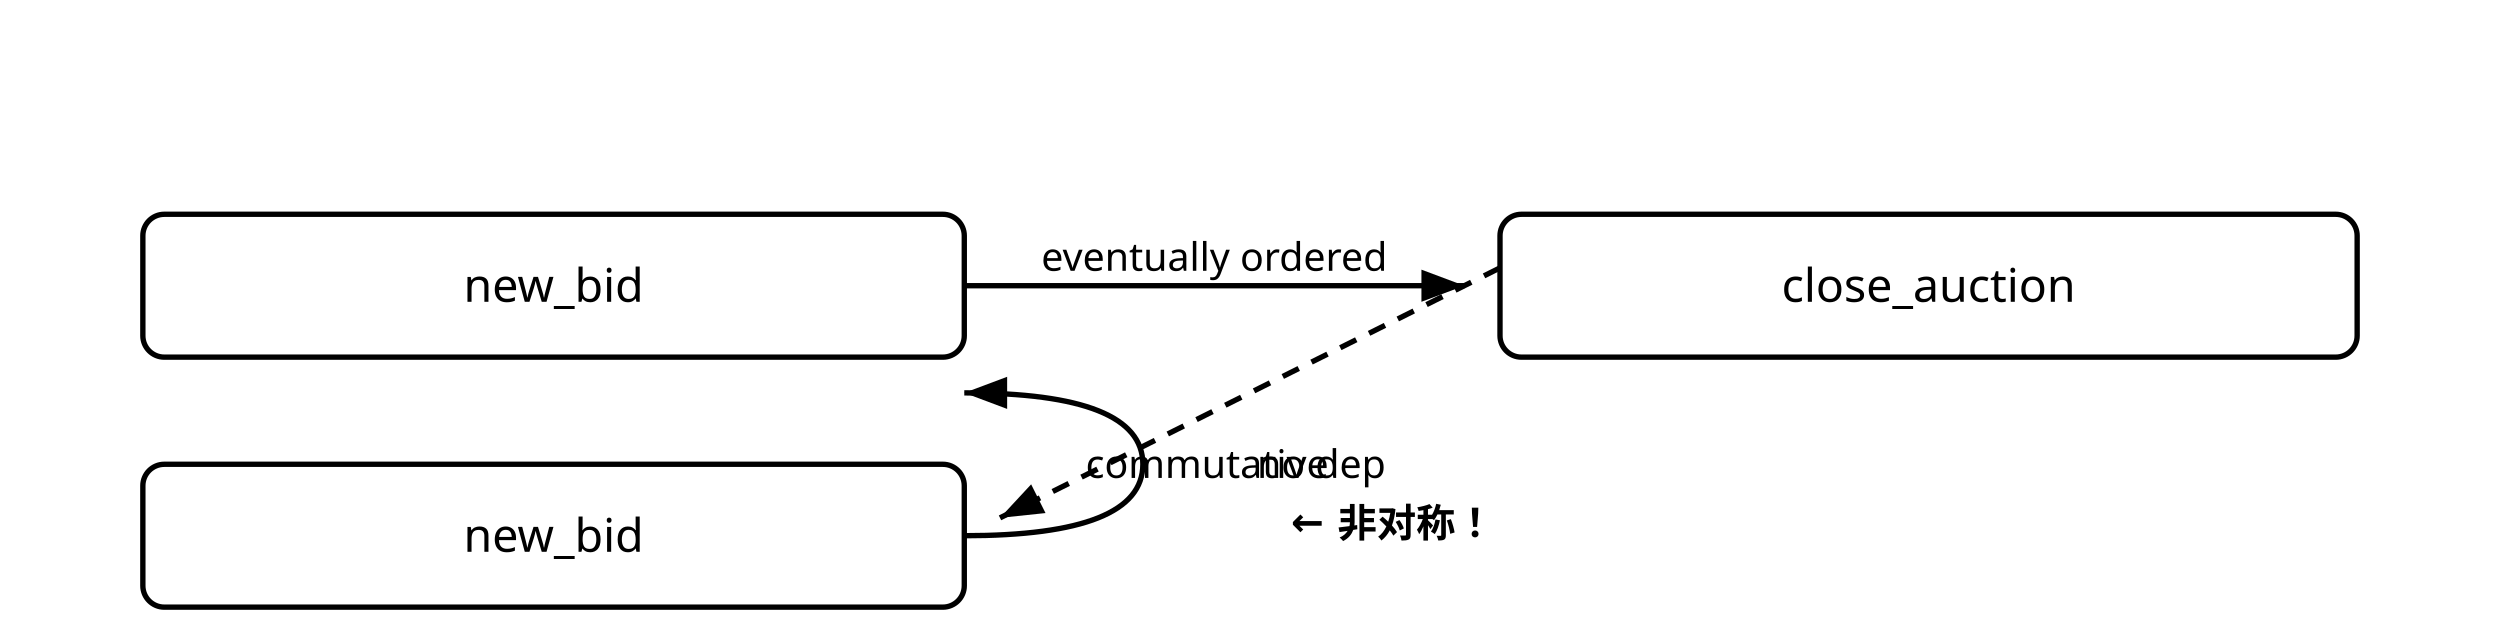
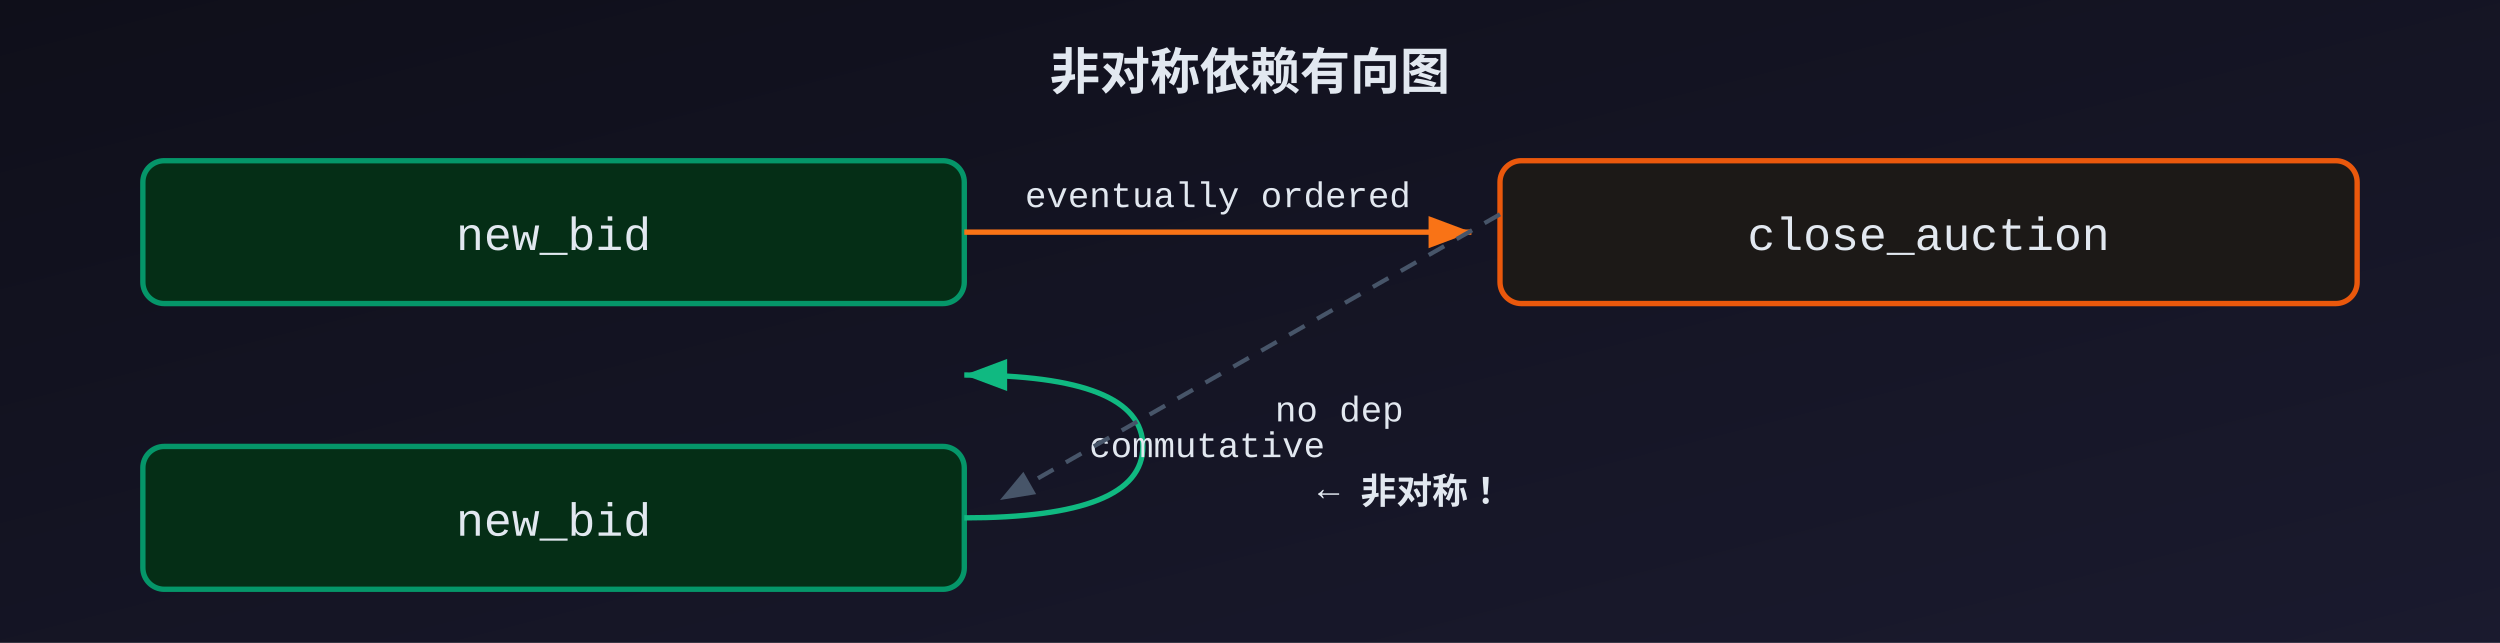
<svg xmlns="http://www.w3.org/2000/svg" viewBox="0 0 700 180" width="700" height="180">
+   <style>
+     text { font-family: 'SF Mono','Fira Code','Cascadia Code','Courier New','Microsoft YaHei','SimHei',monospace; fill: #e2e8f0; }
+   </style>
  <defs>
-     <marker id="arrow-eh1" markerWidth="8" markerHeight="6" refX="8" refY="3" orient="auto">
-       <path d="M0,0 L8,3 L0,6 Z" fill="currentColor" />
+     <linearGradient id="bg-grad" x1="0%" y1="0%" x2="100%" y2="100%">
+       <stop offset="0%" stop-color="#0f0f1a" />
+       <stop offset="100%" stop-color="#1a1a2e" />
+     </linearGradient>
+     <marker id="arrow-comm" markerWidth="8" markerHeight="6" refX="8" refY="3" orient="auto">
+       <path d="M0,0 L8,3 L0,6 Z" fill="#10b981" />
    </marker>
-     <marker id="arrow-eh2" markerWidth="8" markerHeight="6" refX="8" refY="3" orient="auto">
-       <path d="M0,0 L8,3 L0,6 Z" fill="currentColor" />
+     <marker id="arrow-order" markerWidth="8" markerHeight="6" refX="8" refY="3" orient="auto">
+       <path d="M0,0 L8,3 L0,6 Z" fill="#f97316" />
    </marker>
-     <marker id="arrow-eh3" markerWidth="8" markerHeight="6" refX="8" refY="3" orient="auto">
-       <path d="M0,0 L8,3 L0,6 Z" fill="currentColor" />
+     <marker id="arrow-nodep" markerWidth="8" markerHeight="6" refX="8" refY="3" orient="auto">
+       <path d="M0,0 L8,3 L0,6 Z" fill="#475569" />
    </marker>
  </defs>
-   <rect x="40" y="60" width="230" height="40" rx="6" fill="transparent" stroke="currentColor" stroke-width="1.5" />
-   <text x="155" y="80" font-family="sans-serif" font-size="13" fill="currentColor" text-anchor="middle" dominant-baseline="middle">new_bid</text>
-   <rect x="420" y="60" width="240" height="40" rx="6" fill="transparent" stroke="currentColor" stroke-width="1.5" />
-   <text x="540" y="80" font-family="sans-serif" font-size="13" fill="currentColor" text-anchor="middle" dominant-baseline="middle">close_auction</text>
-   <rect x="40" y="130" width="230" height="40" rx="6" fill="transparent" stroke="currentColor" stroke-width="1.5" />
-   <text x="155" y="150" font-family="sans-serif" font-size="13" fill="currentColor" text-anchor="middle" dominant-baseline="middle">new_bid</text>
-    close_auction --&gt;
-   <line x1="270" y1="80" x2="410" y2="80" stroke="currentColor" stroke-width="1.5" marker-end="url(#arrow-eh1)" />
-   <text x="340" y="72" font-family="sans-serif" font-size="11" fill="currentColor" text-anchor="middle" dominant-baseline="middle">eventually ordered</text>
-   <path d="M270,150 Q320,150 320,130 Q320,110 270,110" fill="none" stroke="currentColor" stroke-width="1.5" marker-end="url(#arrow-eh2)" />
-   <text x="338" y="130" font-family="sans-serif" font-size="11" fill="currentColor" text-anchor="middle" dominant-baseline="middle">commutative</text>
-    new_bid (dashed, no dep) --&gt;
-   <line x1="420" y1="75" x2="280" y2="145" stroke="currentColor" stroke-width="1.5" stroke-dasharray="5,4" marker-end="url(#arrow-eh3)" />
-   <text x="370" y="130" font-family="sans-serif" font-size="11" fill="currentColor" text-anchor="middle" dominant-baseline="middle">no dep</text>
-   <text x="390" y="150" font-family="sans-serif" font-size="11" fill="currentColor" text-anchor="middle" font-weight="bold">← 非对称！</text>
+   <rect width="700" height="180" fill="url(#bg-grad)" />
+   <text x="350" y="25" font-family="'SF Mono','Fira Code','Microsoft YaHei',monospace" font-size="14" font-weight="700" fill="#e2e8f0" text-anchor="middle">非对称依赖有向图</text>
+   <rect x="40" y="45" width="230" height="40" rx="6" fill="#052e16" stroke="#059669" stroke-width="1.5" />
+   <text x="155" y="70" font-size="13" fill="#e2e8f0" text-anchor="middle">new_bid</text>
+   <rect x="420" y="45" width="240" height="40" rx="6" fill="#1c1917" stroke="#ea580c" stroke-width="1.5" />
+   <text x="540" y="70" font-size="13" fill="#e2e8f0" text-anchor="middle">close_auction</text>
+   <rect x="40" y="125" width="230" height="40" rx="6" fill="#052e16" stroke="#059669" stroke-width="1.5" />
+   <text x="155" y="150" font-size="13" fill="#e2e8f0" text-anchor="middle">new_bid</text>
+   <line x1="270" y1="65" x2="412" y2="65" stroke="#f97316" stroke-width="1.5" marker-end="url(#arrow-order)" />
+   <text x="341" y="58" font-size="10" fill="#f97316" text-anchor="middle">eventually ordered</text>
+   <path d="M270,145 Q320,145 320,125 Q320,105 270,105" fill="none" stroke="#10b981" stroke-width="1.5" marker-end="url(#arrow-comm)" />
+   <text x="338" y="128" font-size="10" fill="#10b981" text-anchor="middle">commutative</text>
+   <line x1="420" y1="60" x2="280" y2="140" stroke="#475569" stroke-width="1.2" stroke-dasharray="5,4" marker-end="url(#arrow-nodep)" />
+   <text x="375" y="118" font-size="10" fill="#475569" text-anchor="middle">no dep</text>
+   <text x="395" y="140" font-size="10" fill="#f97316" text-anchor="middle" font-weight="700">← 非对称！</text>
</svg>
